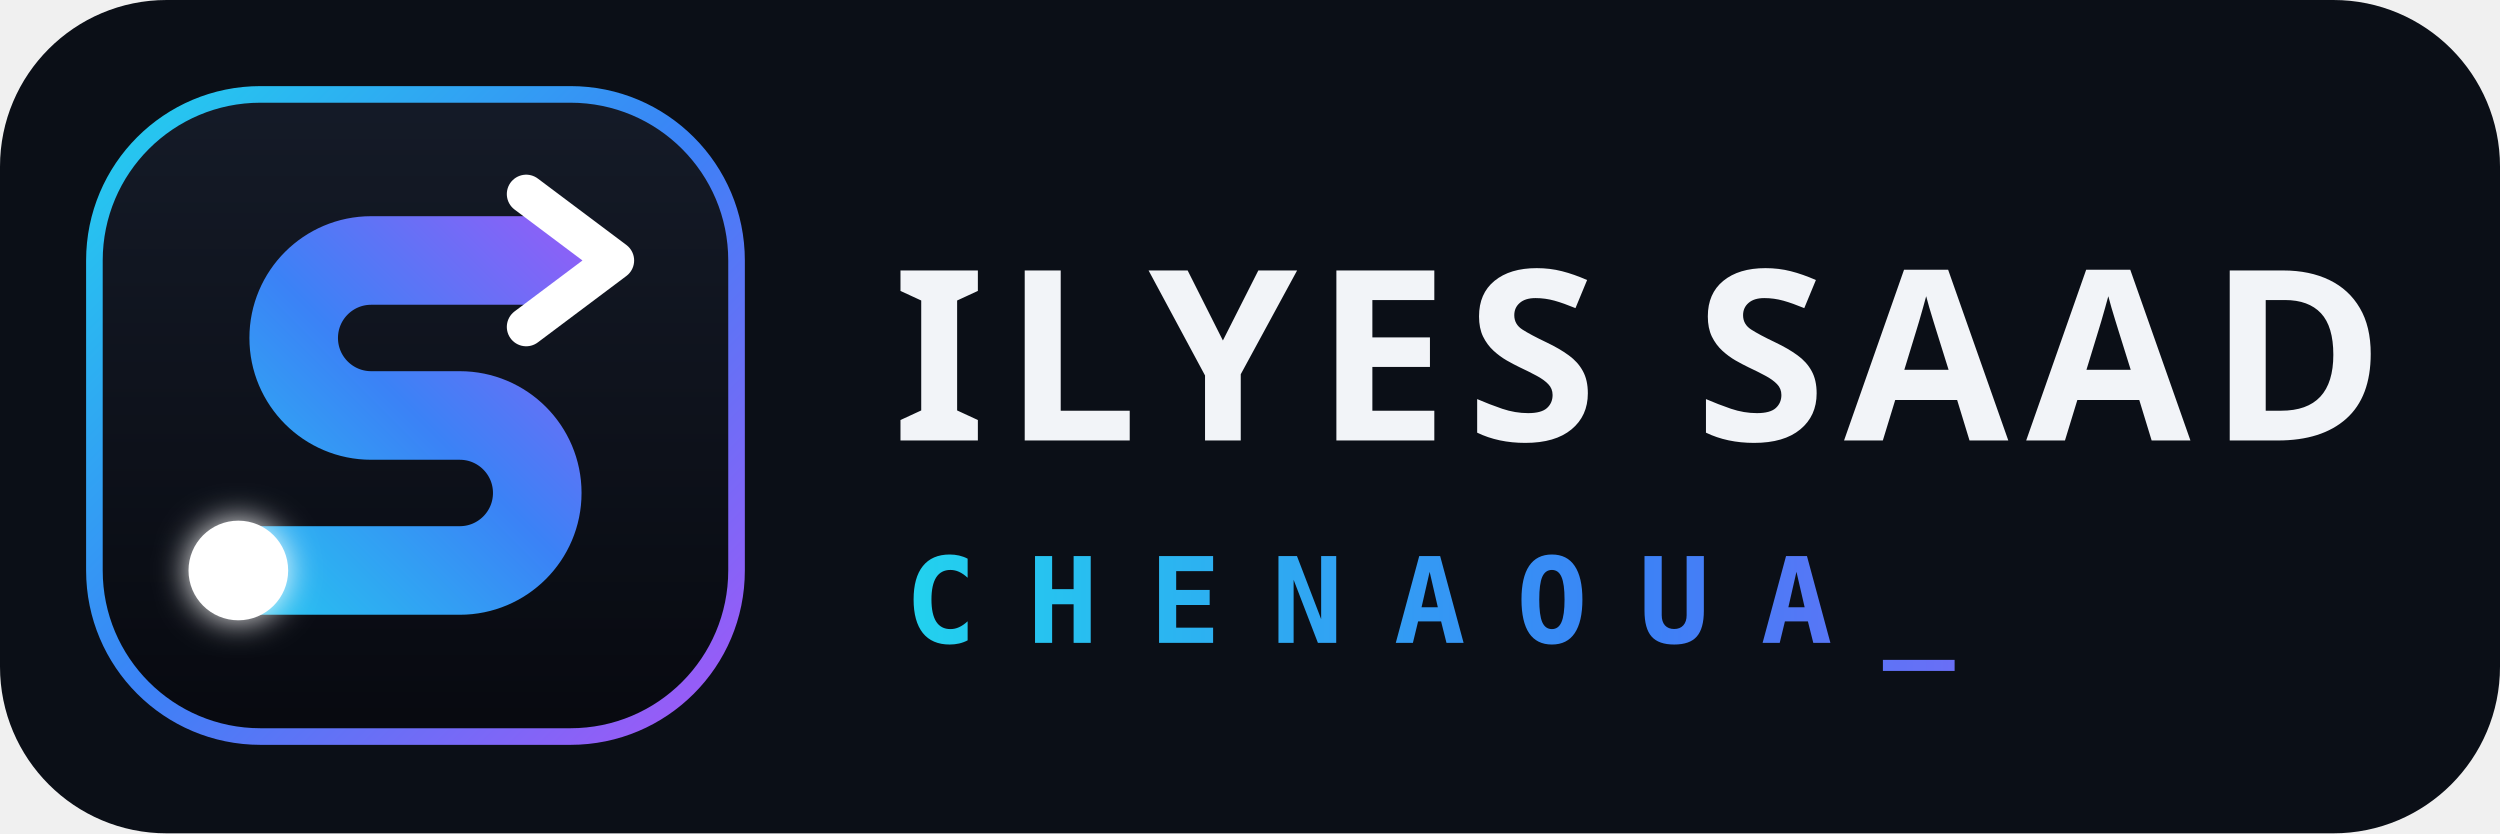
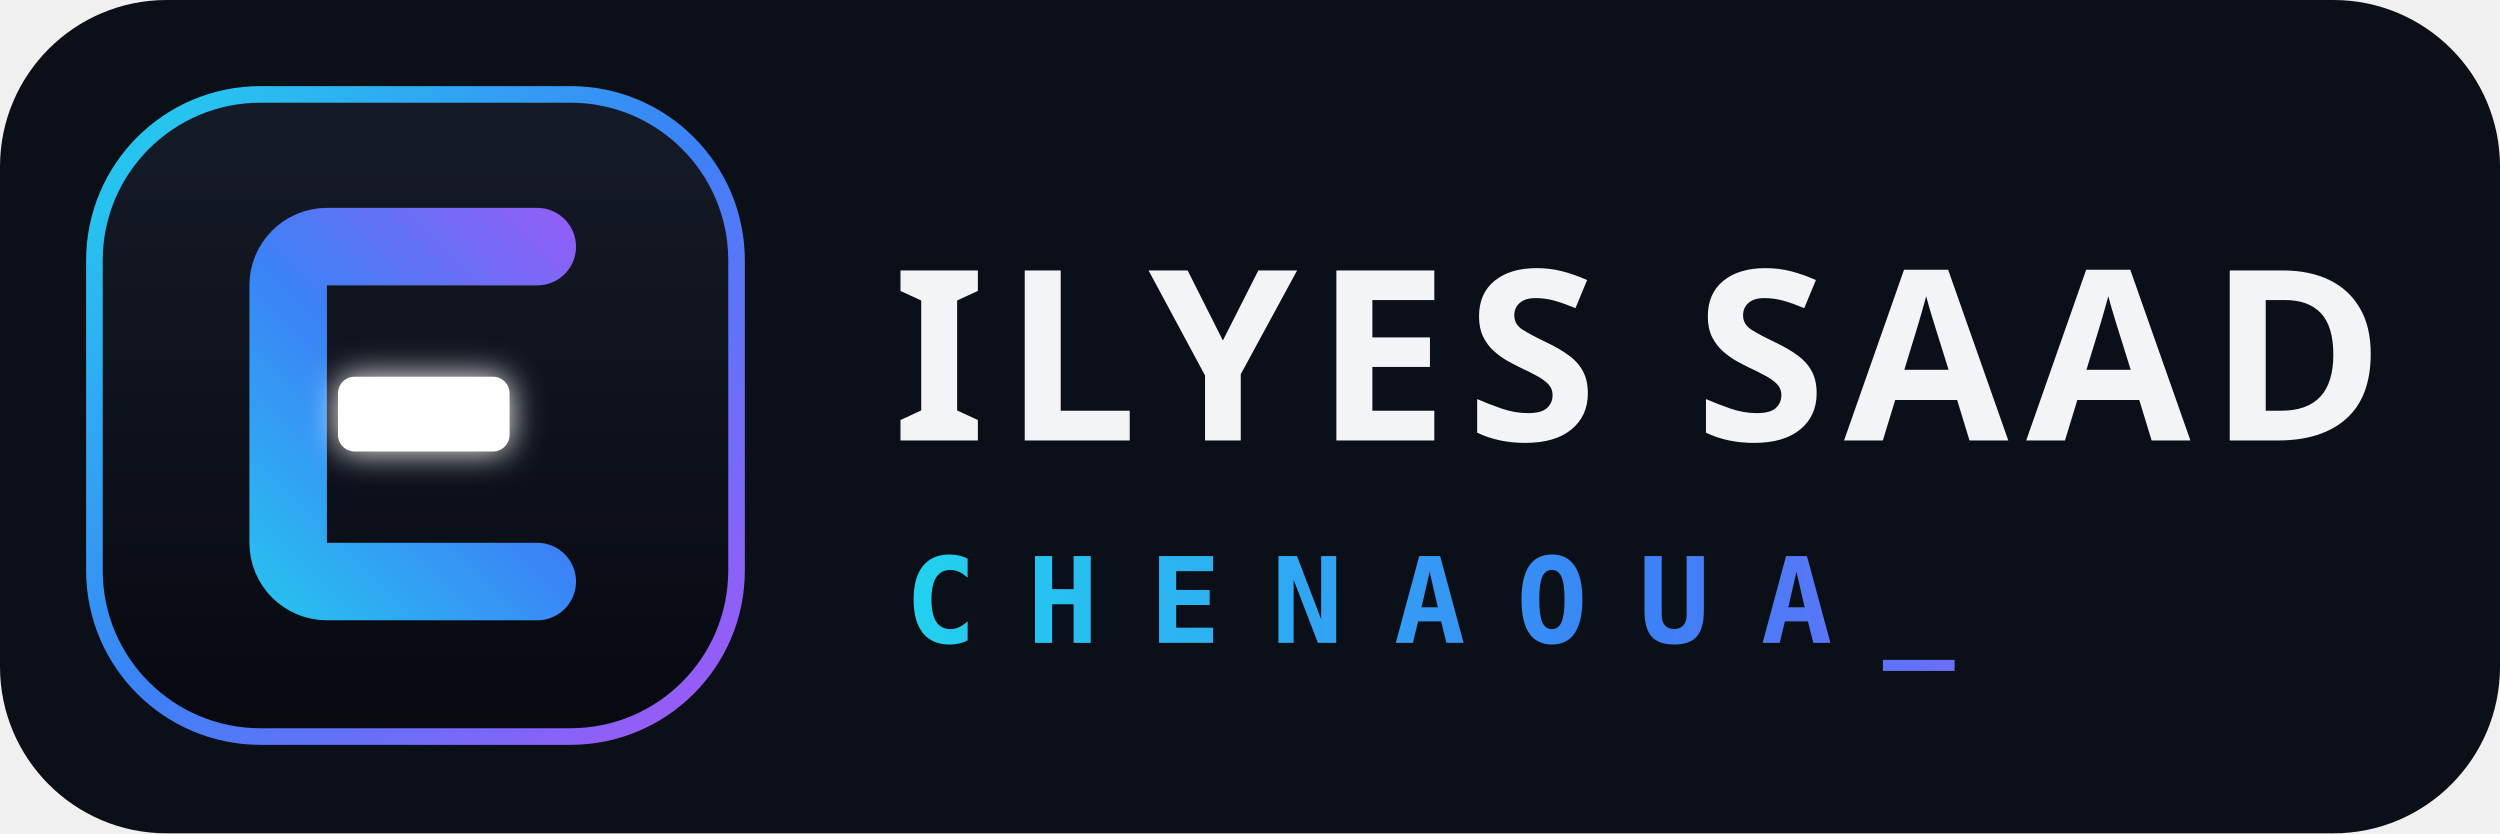
<svg xmlns="http://www.w3.org/2000/svg" viewBox="0 0 420 140" width="420" height="140" fill="none">
  <defs>
    <linearGradient id="g" x1="0" y1="0" x2="120" y2="120" gradientUnits="userSpaceOnUse">
      <stop offset="0" stop-color="#22d3ee" />
      <stop offset=".5" stop-color="#3b82f6" />
      <stop offset="1" stop-color="#a855f7" />
    </linearGradient>
    <linearGradient id="s" x1="20" y1="100" x2="100" y2="20" gradientUnits="userSpaceOnUse">
      <stop offset="0" stop-color="#22d3ee" />
      <stop offset=".5" stop-color="#3b82f6" />
      <stop offset="1" stop-color="#a855f7" />
    </linearGradient>
    <linearGradient id="t" x1="150" y1="0" x2="400" y2="0" gradientUnits="userSpaceOnUse">
      <stop offset="0" stop-color="#22d3ee" />
      <stop offset=".5" stop-color="#3b82f6" />
      <stop offset="1" stop-color="#a855f7" />
    </linearGradient>
    <linearGradient id="bg" x1="0" y1="0" x2="0" y2="120" gradientUnits="userSpaceOnUse">
      <stop offset="0" stop-color="#151b28" />
      <stop offset="1" stop-color="#07090f" />
    </linearGradient>
    <filter id="glow" x="-60%" y="-60%" width="220%" height="220%">
      <feGaussianBlur stdDeviation="3" result="b" />
      <feMerge>
        <feMergeNode in="b" />
        <feMergeNode in="SourceGraphic" />
      </feMerge>
    </filter>
  </defs>
+   <style>.cursor { animation: blink 1.1s steps(1, end) infinite; } @keyframes blink { 50% { opacity: 0; } } @media (prefers-reduced-motion: reduce) { .cursor { animation: none; } }</style>
  <rect width="420" height="140" rx="28" fill="#0b0f17" />
  <g transform="translate(14 14) scale(.93)">
    <rect x="2" y="2" width="116" height="116" rx="30" fill="url(#bg)" stroke="url(#g)" stroke-width="3" />
-     <path d="M28 88H68a14 14 0 0 0 0-28H52a14 14 0 0 1 0-28H84" stroke="url(#s)" stroke-width="16" stroke-linecap="round" stroke-linejoin="round" />
-     <path d="M80 20 96 32 80 44" stroke="#fff" stroke-width="7" stroke-linecap="round" stroke-linejoin="round" />
-     <circle cx="28" cy="88" r="9" fill="#fff" filter="url(#glow)" />
+     <path d="M82 29.5H44a7 7 0 0 0-7 7V83a7 7 0 0 0 7 7H82" stroke="url(#s)" stroke-width="14" stroke-linecap="round" stroke-linejoin="round" />
+     <rect class="cursor" x="46" y="53" width="31" height="13.5" rx="3" fill="#fff" filter="url(#glow)" />
  </g>
  <text x="150" y="74" fill="#f2f4f8" font-family="Space Grotesk, Segoe UI, sans-serif" font-size="40" font-weight="700" letter-spacing="3">ILYES SAAD</text>
  <text x="152" y="108" fill="url(#t)" font-family="JetBrains Mono, Consolas, monospace" font-size="20" font-weight="700" letter-spacing="8.5">CHENAOUA_</text>
</svg>
